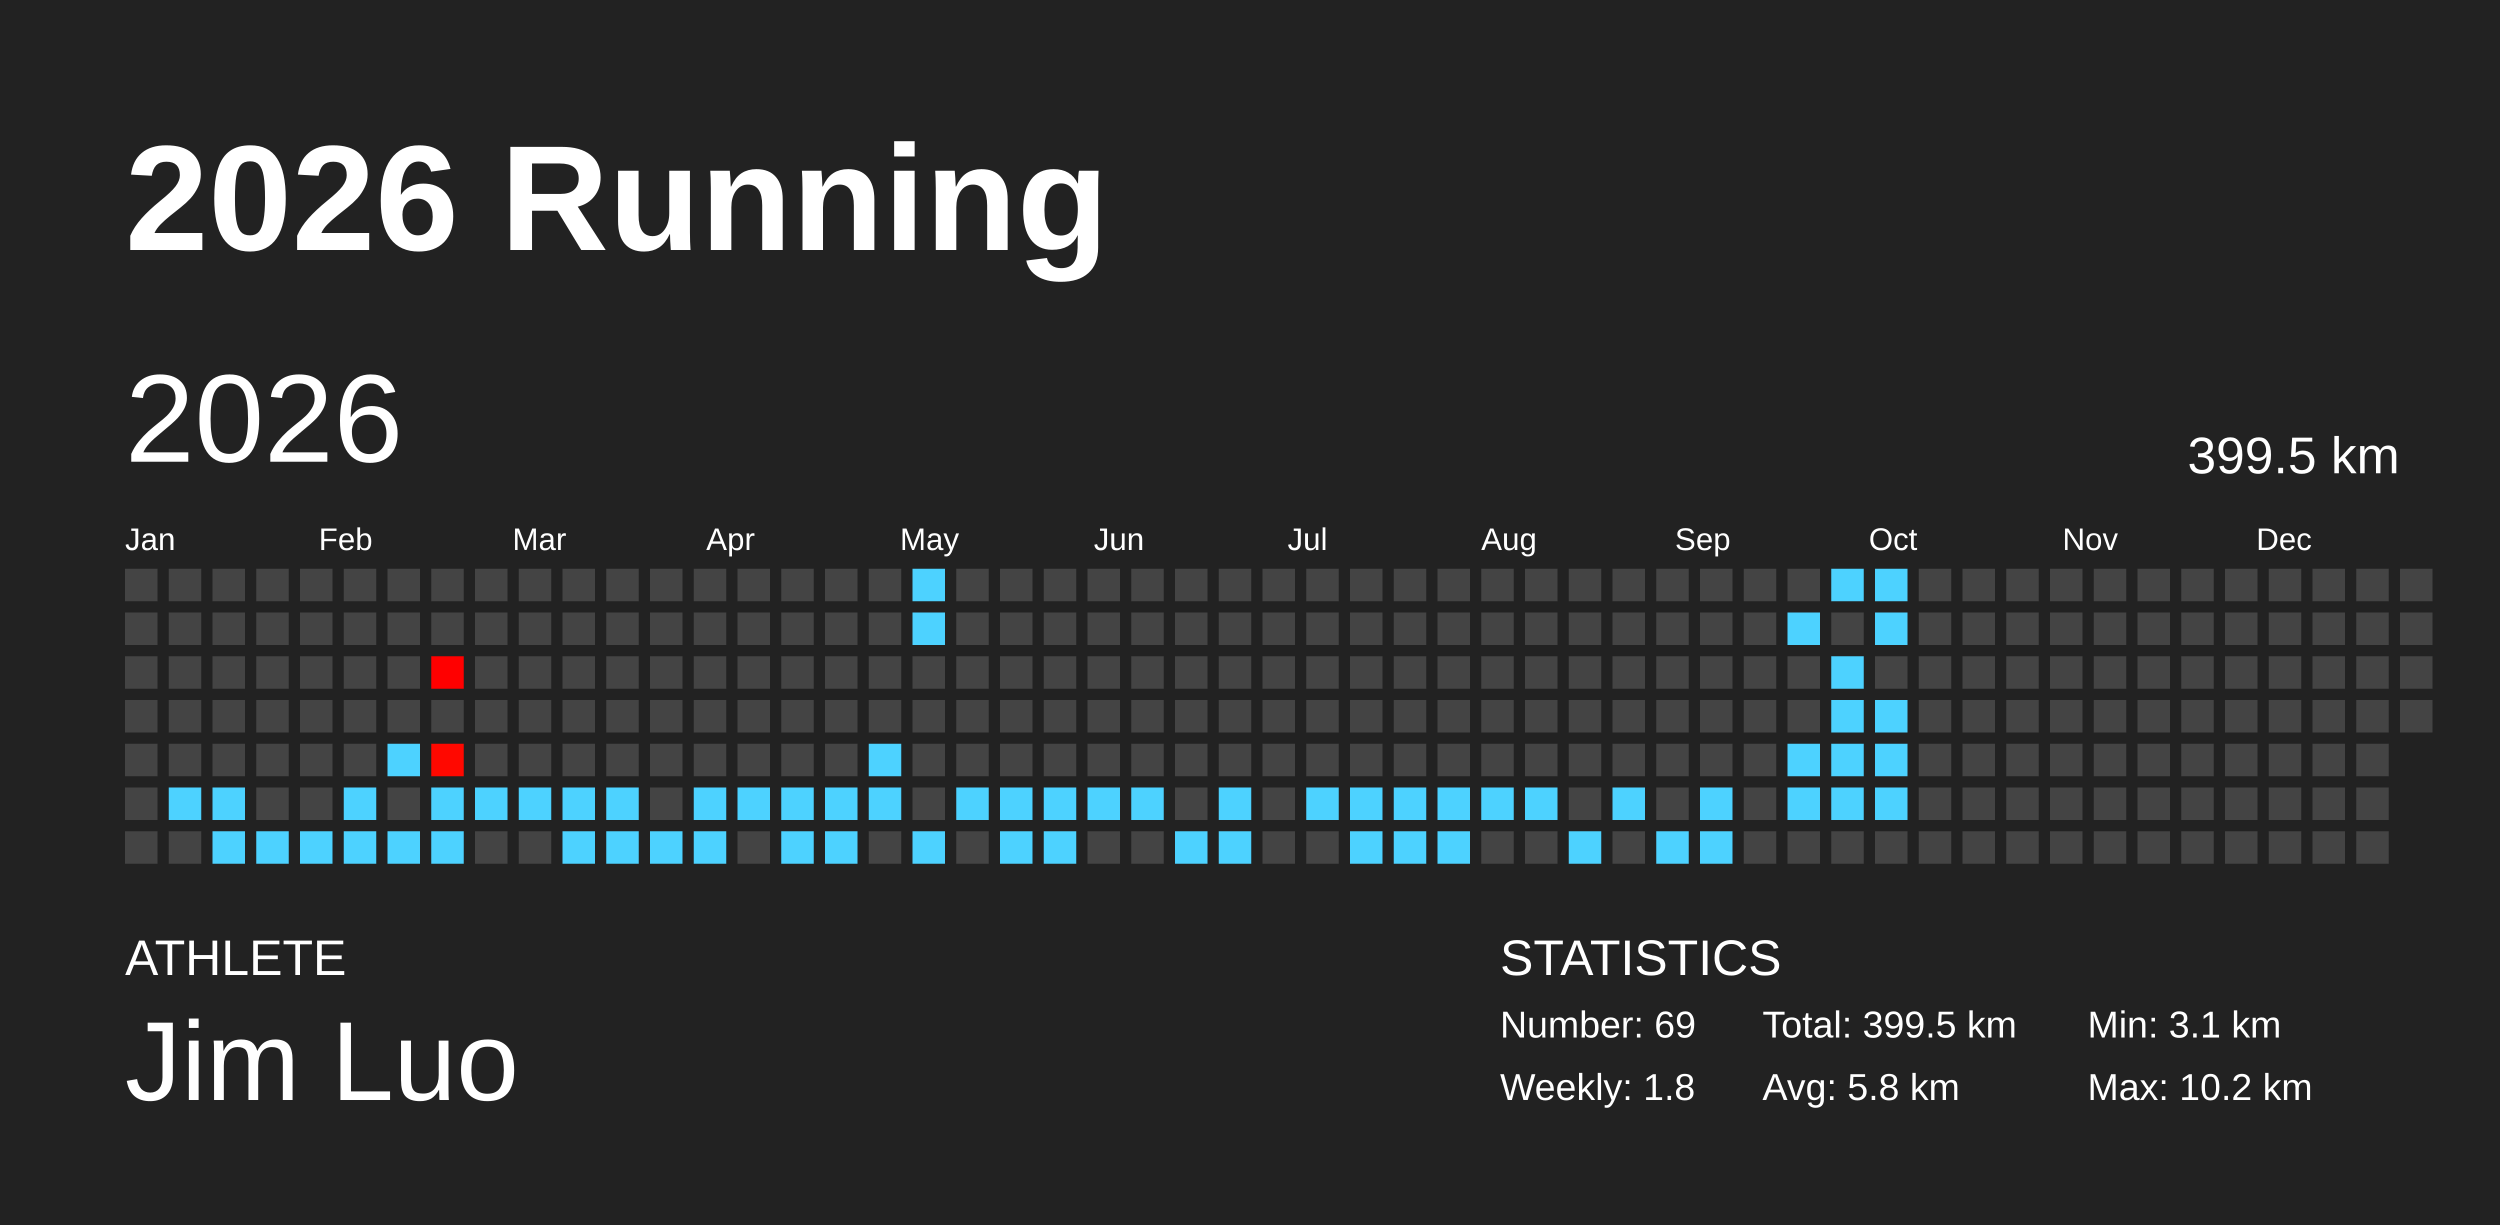
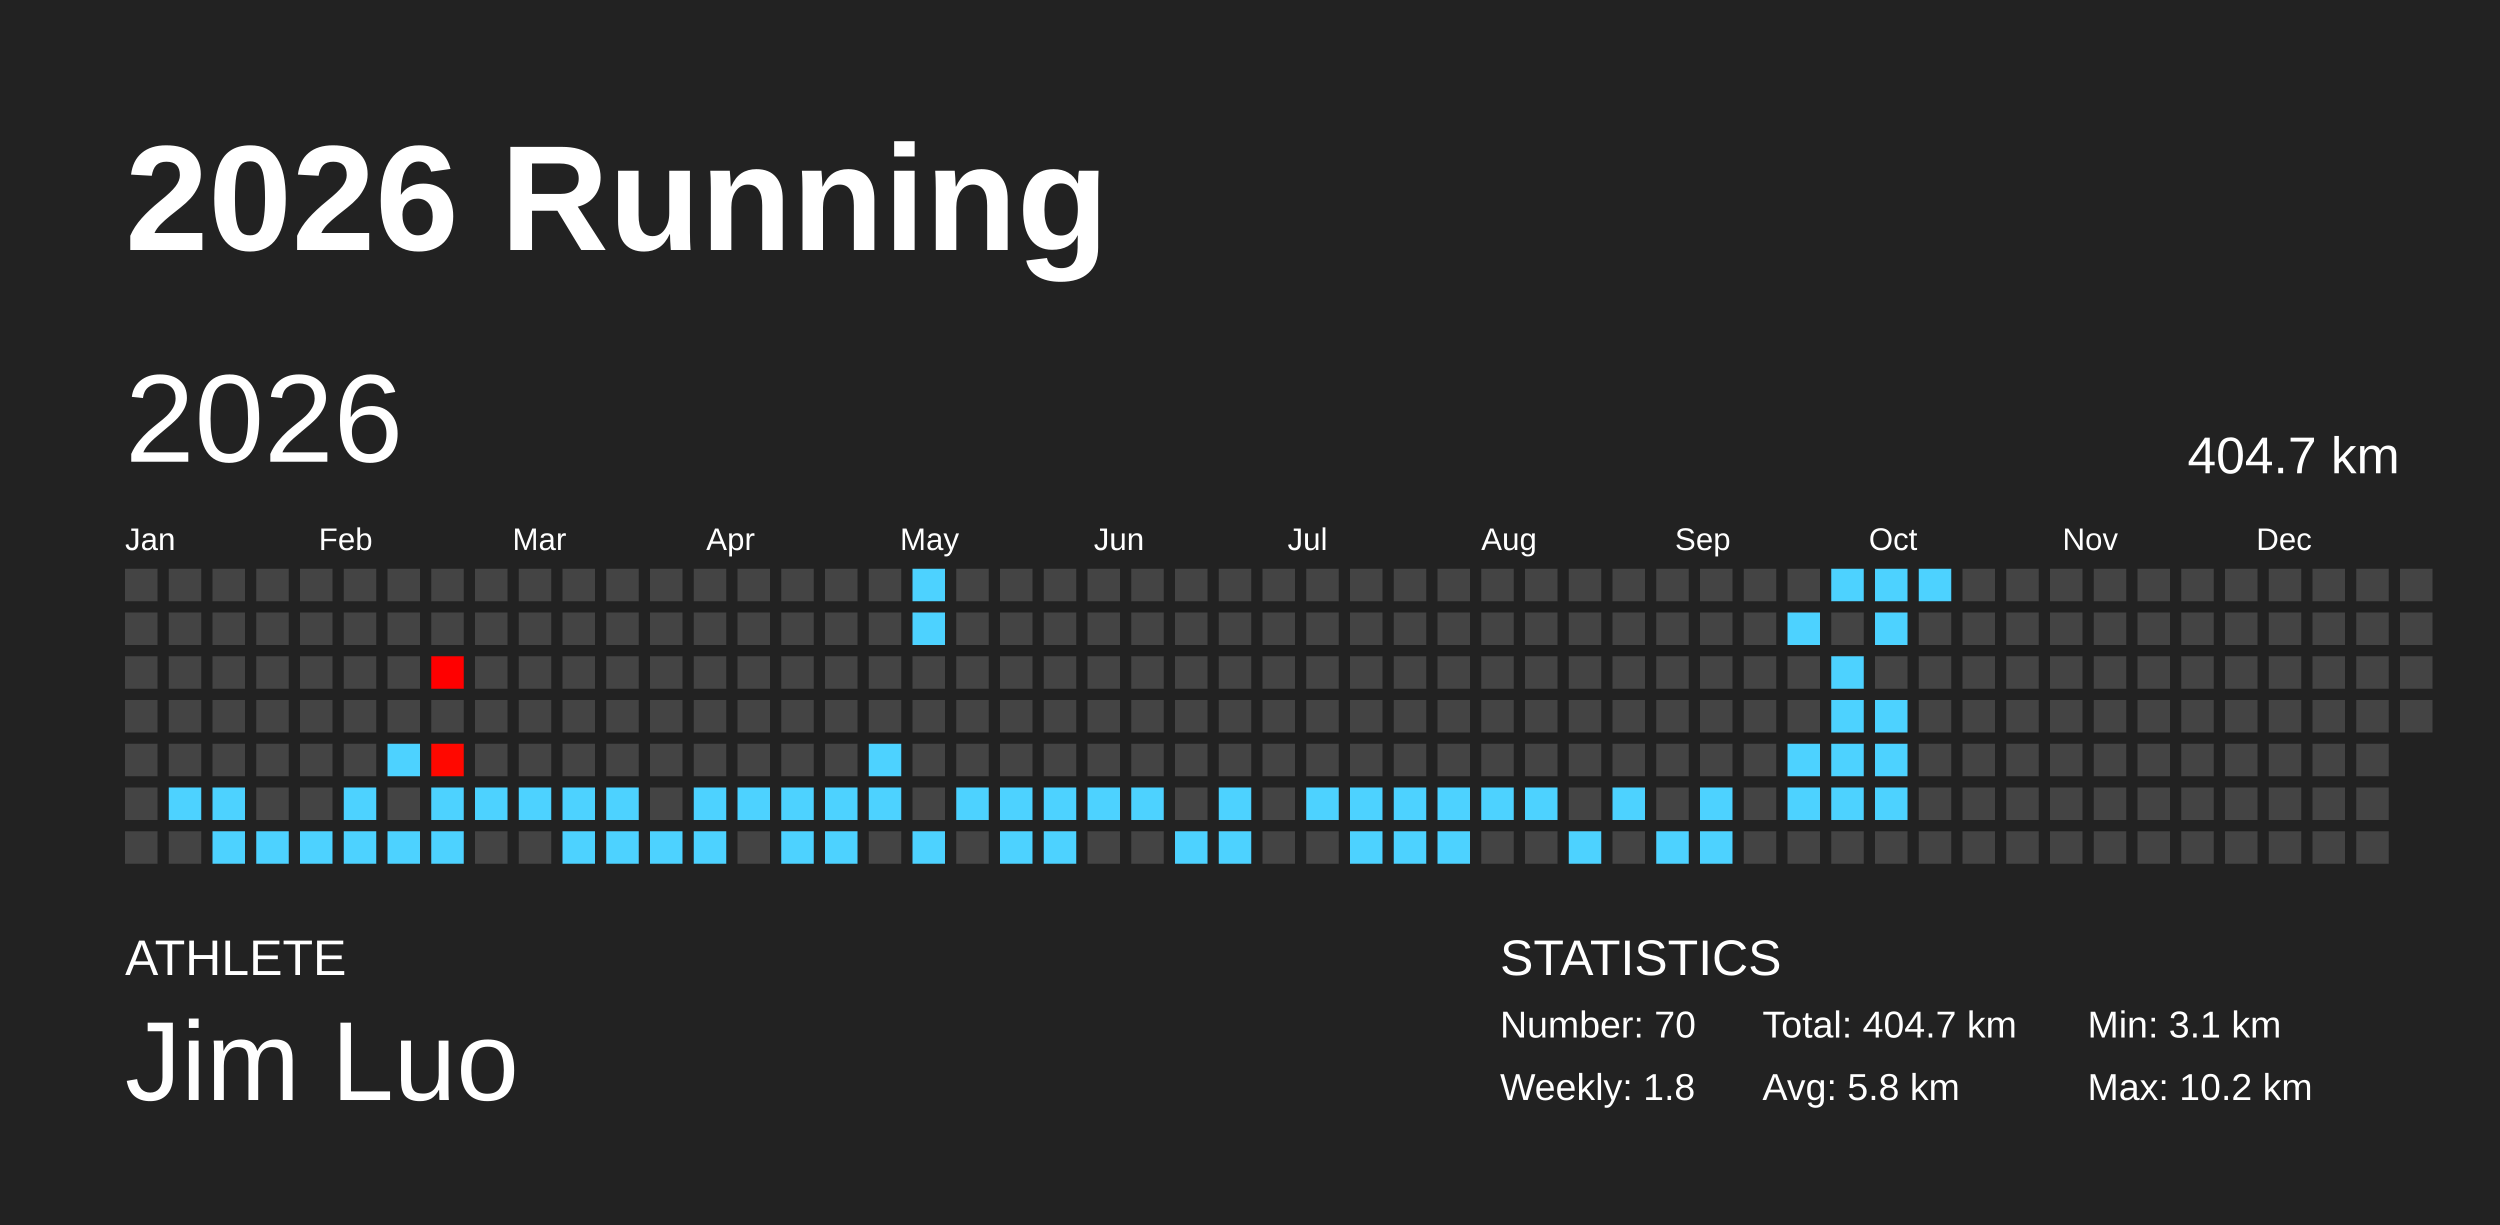
<svg xmlns="http://www.w3.org/2000/svg" baseProfile="full" height="98mm" version="1.1" viewBox="0,0,200,98" width="200mm">
  <defs />
  <rect fill="#222222" height="98" width="200" x="0" y="0" />
  <text fill="#FFFFFF" style="font-size:12px; font-family:Arial; font-weight:bold;" x="10" y="20">2026 Running</text>
  <text fill="#FFFFFF" style="font-size:4px; font-family:Arial" x="10" y="78">ATHLETE</text>
  <text fill="#FFFFFF" style="font-size:9px; font-family:Arial" x="10" y="88">Jim Luo</text>
  <text fill="#FFFFFF" style="font-size:4px; font-family:Arial" x="120" y="78">STATISTICS</text>
-   <text fill="#FFFFFF" style="font-size:3px; font-family:Arial" x="120" y="83">Number: 69</text>
+   <text fill="#FFFFFF" style="font-size:3px; font-family:Arial" x="120" y="83">Number: 70</text>
  <text fill="#FFFFFF" style="font-size:3px; font-family:Arial" x="120" y="88">Weekly: 1.8</text>
-   <text fill="#FFFFFF" style="font-size:3px; font-family:Arial" x="141" y="83">Total: 399.5 km</text>
+   <text fill="#FFFFFF" style="font-size:3px; font-family:Arial" x="141" y="83">Total: 404.7 km</text>
  <text fill="#FFFFFF" style="font-size:3px; font-family:Arial" x="141" y="88">Avg: 5.8 km</text>
  <text fill="#FFFFFF" style="font-size:3px; font-family:Arial" x="167" y="83">Min: 3.1 km</text>
  <text fill="#FFFFFF" style="font-size:3px; font-family:Arial" x="167" y="88">Max: 10.2 km</text>
  <text dominant-baseline="hanging" fill="#FFFFFF" style="font-size:10.0px; font-family:Arial;" x="10" y="30">2026</text>
-   <text dominant-baseline="hanging" fill="#FFFFFF" style="font-size:4.125px; font-family:Arial;" x="175" y="35">399.5 km</text>
+   <text dominant-baseline="hanging" fill="#FFFFFF" style="font-size:4.125px; font-family:Arial;" x="175" y="35">404.7 km</text>
  <text fill="#FFFFFF" style="font-size:2.5px; font-family:Arial" x="10.0" y="44">Jan</text>
  <text fill="#FFFFFF" style="font-size:2.5px; font-family:Arial" x="25.5" y="44">Feb</text>
  <text fill="#FFFFFF" style="font-size:2.5px; font-family:Arial" x="41.0" y="44">Mar</text>
  <text fill="#FFFFFF" style="font-size:2.5px; font-family:Arial" x="56.5" y="44">Apr</text>
  <text fill="#FFFFFF" style="font-size:2.5px; font-family:Arial" x="72.0" y="44">May</text>
  <text fill="#FFFFFF" style="font-size:2.5px; font-family:Arial" x="87.5" y="44">Jun</text>
  <text fill="#FFFFFF" style="font-size:2.5px; font-family:Arial" x="103.0" y="44">Jul</text>
  <text fill="#FFFFFF" style="font-size:2.5px; font-family:Arial" x="118.5" y="44">Aug</text>
  <text fill="#FFFFFF" style="font-size:2.5px; font-family:Arial" x="134.0" y="44">Sep</text>
  <text fill="#FFFFFF" style="font-size:2.5px; font-family:Arial" x="149.5" y="44">Oct</text>
  <text fill="#FFFFFF" style="font-size:2.5px; font-family:Arial" x="165.0" y="44">Nov</text>
  <text fill="#FFFFFF" style="font-size:2.5px; font-family:Arial" x="180.5" y="44">Dec</text>
  <rect fill="#444444" height="2.6" width="2.6" x="10.0" y="45.5" />
  <rect fill="#444444" height="2.6" width="2.6" x="10.0" y="49.0" />
  <rect fill="#444444" height="2.6" width="2.6" x="10.0" y="52.5" />
  <rect fill="#444444" height="2.6" width="2.6" x="10.0" y="56.0" />
  <rect fill="#444444" height="2.6" width="2.6" x="10.0" y="59.5" />
  <rect fill="#444444" height="2.6" width="2.6" x="10.0" y="63.0" />
  <rect fill="#444444" height="2.6" width="2.6" x="10.0" y="66.5" />
  <rect fill="#444444" height="2.6" width="2.6" x="13.5" y="45.5" />
  <rect fill="#444444" height="2.6" width="2.6" x="13.5" y="49.0" />
  <rect fill="#444444" height="2.6" width="2.6" x="13.5" y="52.5" />
  <rect fill="#444444" height="2.6" width="2.6" x="13.5" y="56.0" />
  <rect fill="#444444" height="2.6" width="2.6" x="13.5" y="59.5" />
  <rect fill="#4dd2ff" height="2.6" width="2.6" x="13.5" y="63.0" />
  <rect fill="#444444" height="2.6" width="2.6" x="13.5" y="66.5" />
  <rect fill="#444444" height="2.6" width="2.6" x="17.0" y="45.5" />
  <rect fill="#444444" height="2.6" width="2.6" x="17.0" y="49.0" />
  <rect fill="#444444" height="2.6" width="2.6" x="17.0" y="52.5" />
  <rect fill="#444444" height="2.6" width="2.6" x="17.0" y="56.0" />
  <rect fill="#444444" height="2.6" width="2.6" x="17.0" y="59.5" />
  <rect fill="#4dd2ff" height="2.6" width="2.6" x="17.0" y="63.0" />
  <rect fill="#4dd2ff" height="2.6" width="2.6" x="17.0" y="66.5" />
  <rect fill="#444444" height="2.6" width="2.6" x="20.5" y="45.5" />
  <rect fill="#444444" height="2.6" width="2.6" x="20.5" y="49.0" />
  <rect fill="#444444" height="2.6" width="2.6" x="20.5" y="52.5" />
  <rect fill="#444444" height="2.6" width="2.6" x="20.5" y="56.0" />
  <rect fill="#444444" height="2.6" width="2.6" x="20.5" y="59.5" />
  <rect fill="#444444" height="2.6" width="2.6" x="20.5" y="63.0" />
  <rect fill="#4dd2ff" height="2.6" width="2.6" x="20.5" y="66.5" />
  <rect fill="#444444" height="2.6" width="2.6" x="24.0" y="45.5" />
  <rect fill="#444444" height="2.6" width="2.6" x="24.0" y="49.0" />
  <rect fill="#444444" height="2.6" width="2.6" x="24.0" y="52.5" />
  <rect fill="#444444" height="2.6" width="2.6" x="24.0" y="56.0" />
  <rect fill="#444444" height="2.6" width="2.6" x="24.0" y="59.5" />
  <rect fill="#444444" height="2.6" width="2.6" x="24.0" y="63.0" />
  <rect fill="#4dd2ff" height="2.6" width="2.6" x="24.0" y="66.5" />
  <rect fill="#444444" height="2.6" width="2.6" x="27.5" y="45.5" />
  <rect fill="#444444" height="2.6" width="2.6" x="27.5" y="49.0" />
  <rect fill="#444444" height="2.6" width="2.6" x="27.5" y="52.5" />
  <rect fill="#444444" height="2.6" width="2.6" x="27.5" y="56.0" />
  <rect fill="#444444" height="2.6" width="2.6" x="27.5" y="59.5" />
  <rect fill="#4dd2ff" height="2.6" width="2.6" x="27.5" y="63.0" />
  <rect fill="#4dd2ff" height="2.6" width="2.6" x="27.5" y="66.5" />
  <rect fill="#444444" height="2.6" width="2.6" x="31.0" y="45.5" />
  <rect fill="#444444" height="2.6" width="2.6" x="31.0" y="49.0" />
  <rect fill="#444444" height="2.6" width="2.6" x="31.0" y="52.5" />
  <rect fill="#444444" height="2.6" width="2.6" x="31.0" y="56.0" />
  <rect fill="#4dd2ff" height="2.6" width="2.6" x="31.0" y="59.5" />
  <rect fill="#444444" height="2.6" width="2.6" x="31.0" y="63.0" />
  <rect fill="#4dd2ff" height="2.6" width="2.6" x="31.0" y="66.5" />
  <rect fill="#444444" height="2.6" width="2.6" x="34.5" y="45.5" />
  <rect fill="#444444" height="2.6" width="2.6" x="34.5" y="49.0" />
  <rect fill="#ff0000" height="2.6" width="2.6" x="34.5" y="52.5" />
  <rect fill="#444444" height="2.6" width="2.6" x="34.5" y="56.0" />
  <rect fill="#ff0800" height="2.6" width="2.6" x="34.5" y="59.5" />
  <rect fill="#4dd2ff" height="2.6" width="2.6" x="34.5" y="63.0" />
  <rect fill="#4dd2ff" height="2.6" width="2.6" x="34.5" y="66.5" />
  <rect fill="#444444" height="2.6" width="2.6" x="38.0" y="45.5" />
  <rect fill="#444444" height="2.6" width="2.6" x="38.0" y="49.0" />
  <rect fill="#444444" height="2.6" width="2.6" x="38.0" y="52.5" />
  <rect fill="#444444" height="2.6" width="2.6" x="38.0" y="56.0" />
  <rect fill="#444444" height="2.6" width="2.6" x="38.0" y="59.5" />
  <rect fill="#4dd2ff" height="2.6" width="2.6" x="38.0" y="63.0" />
  <rect fill="#444444" height="2.6" width="2.6" x="38.0" y="66.5" />
  <rect fill="#444444" height="2.6" width="2.6" x="41.5" y="45.5" />
  <rect fill="#444444" height="2.6" width="2.6" x="41.5" y="49.0" />
  <rect fill="#444444" height="2.6" width="2.6" x="41.5" y="52.5" />
  <rect fill="#444444" height="2.6" width="2.6" x="41.5" y="56.0" />
  <rect fill="#444444" height="2.6" width="2.6" x="41.5" y="59.5" />
  <rect fill="#4dd2ff" height="2.6" width="2.6" x="41.5" y="63.0" />
  <rect fill="#444444" height="2.6" width="2.6" x="41.5" y="66.5" />
  <rect fill="#444444" height="2.6" width="2.6" x="45.0" y="45.5" />
  <rect fill="#444444" height="2.6" width="2.6" x="45.0" y="49.0" />
  <rect fill="#444444" height="2.6" width="2.6" x="45.0" y="52.5" />
  <rect fill="#444444" height="2.6" width="2.6" x="45.0" y="56.0" />
  <rect fill="#444444" height="2.6" width="2.6" x="45.0" y="59.5" />
  <rect fill="#4dd2ff" height="2.6" width="2.6" x="45.0" y="63.0" />
  <rect fill="#4dd2ff" height="2.6" width="2.6" x="45.0" y="66.5" />
  <rect fill="#444444" height="2.6" width="2.6" x="48.5" y="45.5" />
  <rect fill="#444444" height="2.6" width="2.6" x="48.5" y="49.0" />
  <rect fill="#444444" height="2.6" width="2.6" x="48.5" y="52.5" />
  <rect fill="#444444" height="2.6" width="2.6" x="48.5" y="56.0" />
  <rect fill="#444444" height="2.6" width="2.6" x="48.5" y="59.5" />
  <rect fill="#4dd2ff" height="2.6" width="2.6" x="48.5" y="63.0" />
  <rect fill="#4dd2ff" height="2.6" width="2.6" x="48.5" y="66.5" />
  <rect fill="#444444" height="2.6" width="2.6" x="52.0" y="45.5" />
  <rect fill="#444444" height="2.6" width="2.6" x="52.0" y="49.0" />
  <rect fill="#444444" height="2.6" width="2.6" x="52.0" y="52.5" />
  <rect fill="#444444" height="2.6" width="2.6" x="52.0" y="56.0" />
  <rect fill="#444444" height="2.6" width="2.6" x="52.0" y="59.5" />
  <rect fill="#444444" height="2.6" width="2.6" x="52.0" y="63.0" />
  <rect fill="#4dd2ff" height="2.6" width="2.6" x="52.0" y="66.5" />
  <rect fill="#444444" height="2.6" width="2.6" x="55.5" y="45.5" />
  <rect fill="#444444" height="2.6" width="2.6" x="55.5" y="49.0" />
  <rect fill="#444444" height="2.6" width="2.6" x="55.5" y="52.5" />
  <rect fill="#444444" height="2.6" width="2.6" x="55.5" y="56.0" />
  <rect fill="#444444" height="2.6" width="2.6" x="55.5" y="59.5" />
  <rect fill="#4dd2ff" height="2.6" width="2.6" x="55.5" y="63.0" />
  <rect fill="#4dd2ff" height="2.6" width="2.6" x="55.5" y="66.5" />
  <rect fill="#444444" height="2.6" width="2.6" x="59.0" y="45.5" />
  <rect fill="#444444" height="2.6" width="2.6" x="59.0" y="49.0" />
  <rect fill="#444444" height="2.6" width="2.6" x="59.0" y="52.5" />
  <rect fill="#444444" height="2.6" width="2.6" x="59.0" y="56.0" />
  <rect fill="#444444" height="2.6" width="2.6" x="59.0" y="59.5" />
  <rect fill="#4dd2ff" height="2.6" width="2.6" x="59.0" y="63.0" />
  <rect fill="#444444" height="2.6" width="2.6" x="59.0" y="66.5" />
  <rect fill="#444444" height="2.6" width="2.6" x="62.5" y="45.5" />
  <rect fill="#444444" height="2.6" width="2.6" x="62.5" y="49.0" />
  <rect fill="#444444" height="2.6" width="2.6" x="62.5" y="52.5" />
  <rect fill="#444444" height="2.6" width="2.6" x="62.5" y="56.0" />
  <rect fill="#444444" height="2.6" width="2.6" x="62.5" y="59.5" />
  <rect fill="#4dd2ff" height="2.6" width="2.6" x="62.5" y="63.0" />
  <rect fill="#4dd2ff" height="2.6" width="2.6" x="62.5" y="66.5" />
  <rect fill="#444444" height="2.6" width="2.6" x="66.0" y="45.5" />
  <rect fill="#444444" height="2.6" width="2.6" x="66.0" y="49.0" />
  <rect fill="#444444" height="2.6" width="2.6" x="66.0" y="52.5" />
  <rect fill="#444444" height="2.6" width="2.6" x="66.0" y="56.0" />
  <rect fill="#444444" height="2.6" width="2.6" x="66.0" y="59.5" />
  <rect fill="#4dd2ff" height="2.6" width="2.6" x="66.0" y="63.0" />
  <rect fill="#4dd2ff" height="2.6" width="2.6" x="66.0" y="66.5" />
  <rect fill="#444444" height="2.6" width="2.6" x="69.5" y="45.5" />
  <rect fill="#444444" height="2.6" width="2.6" x="69.5" y="49.0" />
  <rect fill="#444444" height="2.6" width="2.6" x="69.5" y="52.5" />
  <rect fill="#444444" height="2.6" width="2.6" x="69.5" y="56.0" />
  <rect fill="#4dd2ff" height="2.6" width="2.6" x="69.5" y="59.5" />
  <rect fill="#4dd2ff" height="2.6" width="2.6" x="69.5" y="63.0" />
  <rect fill="#444444" height="2.6" width="2.6" x="69.5" y="66.5" />
  <rect fill="#4dd2ff" height="2.6" width="2.6" x="73.0" y="45.5" />
  <rect fill="#4dd2ff" height="2.6" width="2.6" x="73.0" y="49.0" />
  <rect fill="#444444" height="2.6" width="2.6" x="73.0" y="52.5" />
  <rect fill="#444444" height="2.6" width="2.6" x="73.0" y="56.0" />
  <rect fill="#444444" height="2.6" width="2.6" x="73.0" y="59.5" />
  <rect fill="#444444" height="2.6" width="2.6" x="73.0" y="63.0" />
  <rect fill="#4dd2ff" height="2.6" width="2.6" x="73.0" y="66.5" />
  <rect fill="#444444" height="2.6" width="2.6" x="76.5" y="45.5" />
  <rect fill="#444444" height="2.6" width="2.6" x="76.5" y="49.0" />
  <rect fill="#444444" height="2.6" width="2.6" x="76.5" y="52.5" />
  <rect fill="#444444" height="2.6" width="2.6" x="76.5" y="56.0" />
  <rect fill="#444444" height="2.6" width="2.6" x="76.5" y="59.5" />
  <rect fill="#4dd2ff" height="2.6" width="2.6" x="76.5" y="63.0" />
  <rect fill="#444444" height="2.6" width="2.6" x="76.5" y="66.5" />
  <rect fill="#444444" height="2.6" width="2.6" x="80.0" y="45.5" />
  <rect fill="#444444" height="2.6" width="2.6" x="80.0" y="49.0" />
  <rect fill="#444444" height="2.6" width="2.6" x="80.0" y="52.5" />
  <rect fill="#444444" height="2.6" width="2.6" x="80.0" y="56.0" />
  <rect fill="#444444" height="2.6" width="2.6" x="80.0" y="59.5" />
  <rect fill="#4dd2ff" height="2.6" width="2.6" x="80.0" y="63.0" />
  <rect fill="#4dd2ff" height="2.6" width="2.6" x="80.0" y="66.5" />
  <rect fill="#444444" height="2.6" width="2.6" x="83.5" y="45.5" />
  <rect fill="#444444" height="2.6" width="2.6" x="83.5" y="49.0" />
  <rect fill="#444444" height="2.6" width="2.6" x="83.5" y="52.5" />
  <rect fill="#444444" height="2.6" width="2.6" x="83.5" y="56.0" />
  <rect fill="#444444" height="2.6" width="2.6" x="83.5" y="59.5" />
  <rect fill="#4dd2ff" height="2.6" width="2.6" x="83.5" y="63.0" />
  <rect fill="#4dd2ff" height="2.6" width="2.6" x="83.5" y="66.5" />
  <rect fill="#444444" height="2.6" width="2.6" x="87.0" y="45.5" />
  <rect fill="#444444" height="2.6" width="2.6" x="87.0" y="49.0" />
  <rect fill="#444444" height="2.6" width="2.6" x="87.0" y="52.5" />
  <rect fill="#444444" height="2.6" width="2.6" x="87.0" y="56.0" />
  <rect fill="#444444" height="2.6" width="2.6" x="87.0" y="59.5" />
  <rect fill="#4dd2ff" height="2.6" width="2.6" x="87.0" y="63.0" />
  <rect fill="#444444" height="2.6" width="2.6" x="87.0" y="66.5" />
  <rect fill="#444444" height="2.6" width="2.6" x="90.5" y="45.5" />
  <rect fill="#444444" height="2.6" width="2.6" x="90.5" y="49.0" />
  <rect fill="#444444" height="2.6" width="2.6" x="90.5" y="52.5" />
  <rect fill="#444444" height="2.6" width="2.6" x="90.5" y="56.0" />
  <rect fill="#444444" height="2.6" width="2.6" x="90.5" y="59.5" />
  <rect fill="#4dd2ff" height="2.6" width="2.6" x="90.5" y="63.0" />
  <rect fill="#444444" height="2.6" width="2.6" x="90.5" y="66.5" />
  <rect fill="#444444" height="2.6" width="2.6" x="94.0" y="45.5" />
  <rect fill="#444444" height="2.6" width="2.6" x="94.0" y="49.0" />
  <rect fill="#444444" height="2.6" width="2.6" x="94.0" y="52.5" />
  <rect fill="#444444" height="2.6" width="2.6" x="94.0" y="56.0" />
  <rect fill="#444444" height="2.6" width="2.6" x="94.0" y="59.5" />
  <rect fill="#444444" height="2.6" width="2.6" x="94.0" y="63.0" />
  <rect fill="#4dd2ff" height="2.6" width="2.6" x="94.0" y="66.5" />
  <rect fill="#444444" height="2.6" width="2.6" x="97.5" y="45.5" />
  <rect fill="#444444" height="2.6" width="2.6" x="97.5" y="49.0" />
  <rect fill="#444444" height="2.6" width="2.6" x="97.5" y="52.5" />
  <rect fill="#444444" height="2.6" width="2.6" x="97.5" y="56.0" />
  <rect fill="#444444" height="2.6" width="2.6" x="97.5" y="59.5" />
  <rect fill="#4dd2ff" height="2.6" width="2.6" x="97.5" y="63.0" />
  <rect fill="#4dd2ff" height="2.6" width="2.6" x="97.5" y="66.5" />
  <rect fill="#444444" height="2.6" width="2.6" x="101.0" y="45.5" />
  <rect fill="#444444" height="2.6" width="2.6" x="101.0" y="49.0" />
  <rect fill="#444444" height="2.6" width="2.6" x="101.0" y="52.5" />
  <rect fill="#444444" height="2.6" width="2.6" x="101.0" y="56.0" />
  <rect fill="#444444" height="2.6" width="2.6" x="101.0" y="59.5" />
  <rect fill="#444444" height="2.6" width="2.6" x="101.0" y="63.0" />
  <rect fill="#444444" height="2.6" width="2.6" x="101.0" y="66.5" />
  <rect fill="#444444" height="2.6" width="2.6" x="104.5" y="45.5" />
  <rect fill="#444444" height="2.6" width="2.6" x="104.5" y="49.0" />
  <rect fill="#444444" height="2.6" width="2.6" x="104.5" y="52.5" />
  <rect fill="#444444" height="2.6" width="2.6" x="104.5" y="56.0" />
  <rect fill="#444444" height="2.6" width="2.6" x="104.5" y="59.5" />
  <rect fill="#4dd2ff" height="2.6" width="2.6" x="104.5" y="63.0" />
  <rect fill="#444444" height="2.6" width="2.6" x="104.5" y="66.5" />
  <rect fill="#444444" height="2.6" width="2.6" x="108.0" y="45.5" />
  <rect fill="#444444" height="2.6" width="2.6" x="108.0" y="49.0" />
  <rect fill="#444444" height="2.6" width="2.6" x="108.0" y="52.5" />
  <rect fill="#444444" height="2.6" width="2.6" x="108.0" y="56.0" />
  <rect fill="#444444" height="2.6" width="2.6" x="108.0" y="59.5" />
  <rect fill="#4dd2ff" height="2.6" width="2.6" x="108.0" y="63.0" />
  <rect fill="#4dd2ff" height="2.6" width="2.6" x="108.0" y="66.5" />
  <rect fill="#444444" height="2.6" width="2.6" x="111.5" y="45.5" />
  <rect fill="#444444" height="2.6" width="2.6" x="111.5" y="49.0" />
  <rect fill="#444444" height="2.6" width="2.6" x="111.5" y="52.5" />
  <rect fill="#444444" height="2.6" width="2.6" x="111.5" y="56.0" />
  <rect fill="#444444" height="2.6" width="2.6" x="111.5" y="59.5" />
  <rect fill="#4dd2ff" height="2.6" width="2.6" x="111.5" y="63.0" />
  <rect fill="#4dd2ff" height="2.6" width="2.6" x="111.5" y="66.5" />
  <rect fill="#444444" height="2.6" width="2.6" x="115.0" y="45.5" />
  <rect fill="#444444" height="2.6" width="2.6" x="115.0" y="49.0" />
  <rect fill="#444444" height="2.6" width="2.6" x="115.0" y="52.5" />
  <rect fill="#444444" height="2.6" width="2.6" x="115.0" y="56.0" />
  <rect fill="#444444" height="2.6" width="2.6" x="115.0" y="59.5" />
  <rect fill="#4dd2ff" height="2.6" width="2.6" x="115.0" y="63.0" />
  <rect fill="#4dd2ff" height="2.6" width="2.6" x="115.0" y="66.5" />
  <rect fill="#444444" height="2.6" width="2.6" x="118.5" y="45.5" />
  <rect fill="#444444" height="2.6" width="2.6" x="118.5" y="49.0" />
  <rect fill="#444444" height="2.6" width="2.6" x="118.5" y="52.5" />
  <rect fill="#444444" height="2.6" width="2.6" x="118.5" y="56.0" />
  <rect fill="#444444" height="2.6" width="2.6" x="118.5" y="59.5" />
  <rect fill="#4dd2ff" height="2.6" width="2.6" x="118.5" y="63.0" />
  <rect fill="#444444" height="2.6" width="2.6" x="118.5" y="66.5" />
  <rect fill="#444444" height="2.6" width="2.6" x="122.0" y="45.5" />
  <rect fill="#444444" height="2.6" width="2.6" x="122.0" y="49.0" />
  <rect fill="#444444" height="2.6" width="2.6" x="122.0" y="52.5" />
  <rect fill="#444444" height="2.6" width="2.6" x="122.0" y="56.0" />
  <rect fill="#444444" height="2.6" width="2.6" x="122.0" y="59.5" />
  <rect fill="#4dd2ff" height="2.6" width="2.6" x="122.0" y="63.0" />
  <rect fill="#444444" height="2.6" width="2.6" x="122.0" y="66.5" />
  <rect fill="#444444" height="2.6" width="2.6" x="125.5" y="45.5" />
  <rect fill="#444444" height="2.6" width="2.6" x="125.5" y="49.0" />
  <rect fill="#444444" height="2.6" width="2.6" x="125.5" y="52.5" />
  <rect fill="#444444" height="2.6" width="2.6" x="125.5" y="56.0" />
  <rect fill="#444444" height="2.6" width="2.6" x="125.5" y="59.5" />
  <rect fill="#444444" height="2.6" width="2.6" x="125.5" y="63.0" />
  <rect fill="#4dd2ff" height="2.6" width="2.6" x="125.5" y="66.5" />
  <rect fill="#444444" height="2.6" width="2.6" x="129.0" y="45.5" />
  <rect fill="#444444" height="2.6" width="2.6" x="129.0" y="49.0" />
  <rect fill="#444444" height="2.6" width="2.6" x="129.0" y="52.5" />
  <rect fill="#444444" height="2.6" width="2.6" x="129.0" y="56.0" />
  <rect fill="#444444" height="2.6" width="2.6" x="129.0" y="59.5" />
  <rect fill="#4dd2ff" height="2.6" width="2.6" x="129.0" y="63.0" />
  <rect fill="#444444" height="2.6" width="2.6" x="129.0" y="66.5" />
  <rect fill="#444444" height="2.6" width="2.6" x="132.5" y="45.5" />
  <rect fill="#444444" height="2.6" width="2.6" x="132.5" y="49.0" />
  <rect fill="#444444" height="2.6" width="2.6" x="132.5" y="52.5" />
  <rect fill="#444444" height="2.6" width="2.6" x="132.5" y="56.0" />
  <rect fill="#444444" height="2.6" width="2.6" x="132.5" y="59.5" />
  <rect fill="#444444" height="2.6" width="2.6" x="132.5" y="63.0" />
  <rect fill="#4dd2ff" height="2.6" width="2.6" x="132.5" y="66.5" />
  <rect fill="#444444" height="2.6" width="2.6" x="136.0" y="45.5" />
  <rect fill="#444444" height="2.6" width="2.6" x="136.0" y="49.0" />
  <rect fill="#444444" height="2.6" width="2.6" x="136.0" y="52.5" />
  <rect fill="#444444" height="2.6" width="2.6" x="136.0" y="56.0" />
  <rect fill="#444444" height="2.6" width="2.6" x="136.0" y="59.5" />
  <rect fill="#4dd2ff" height="2.6" width="2.6" x="136.0" y="63.0" />
  <rect fill="#4dd2ff" height="2.6" width="2.6" x="136.0" y="66.5" />
  <rect fill="#444444" height="2.6" width="2.6" x="139.5" y="45.5" />
  <rect fill="#444444" height="2.6" width="2.6" x="139.5" y="49.0" />
  <rect fill="#444444" height="2.6" width="2.6" x="139.5" y="52.5" />
  <rect fill="#444444" height="2.6" width="2.6" x="139.5" y="56.0" />
  <rect fill="#444444" height="2.6" width="2.6" x="139.5" y="59.5" />
  <rect fill="#444444" height="2.6" width="2.6" x="139.5" y="63.0" />
  <rect fill="#444444" height="2.6" width="2.6" x="139.5" y="66.5" />
  <rect fill="#444444" height="2.6" width="2.6" x="143.0" y="45.5" />
  <rect fill="#4dd2ff" height="2.6" width="2.6" x="143.0" y="49.0" />
  <rect fill="#444444" height="2.6" width="2.6" x="143.0" y="52.5" />
  <rect fill="#444444" height="2.6" width="2.6" x="143.0" y="56.0" />
  <rect fill="#4dd2ff" height="2.6" width="2.6" x="143.0" y="59.5" />
  <rect fill="#4dd2ff" height="2.6" width="2.6" x="143.0" y="63.0" />
  <rect fill="#444444" height="2.6" width="2.6" x="143.0" y="66.5" />
  <rect fill="#4dd2ff" height="2.6" width="2.6" x="146.5" y="45.5" />
  <rect fill="#444444" height="2.6" width="2.6" x="146.5" y="49.0" />
  <rect fill="#4dd2ff" height="2.6" width="2.6" x="146.5" y="52.5" />
  <rect fill="#4dd2ff" height="2.6" width="2.6" x="146.5" y="56.0" />
  <rect fill="#4dd2ff" height="2.6" width="2.6" x="146.5" y="59.5" />
  <rect fill="#4dd2ff" height="2.6" width="2.6" x="146.5" y="63.0" />
  <rect fill="#444444" height="2.6" width="2.6" x="146.5" y="66.5" />
  <rect fill="#4dd2ff" height="2.6" width="2.6" x="150.0" y="45.5" />
  <rect fill="#4dd2ff" height="2.6" width="2.6" x="150.0" y="49.0" />
  <rect fill="#444444" height="2.6" width="2.6" x="150.0" y="52.5" />
  <rect fill="#4dd2ff" height="2.6" width="2.6" x="150.0" y="56.0" />
  <rect fill="#4dd2ff" height="2.6" width="2.6" x="150.0" y="59.5" />
  <rect fill="#4dd2ff" height="2.6" width="2.6" x="150.0" y="63.0" />
  <rect fill="#444444" height="2.6" width="2.6" x="150.0" y="66.5" />
-   <rect fill="#444444" height="2.6" width="2.6" x="153.5" y="45.5" />
+   <rect fill="#4dd2ff" height="2.6" width="2.6" x="153.5" y="45.5" />
  <rect fill="#444444" height="2.6" width="2.6" x="153.5" y="49.0" />
  <rect fill="#444444" height="2.6" width="2.6" x="153.5" y="52.5" />
  <rect fill="#444444" height="2.6" width="2.6" x="153.5" y="56.0" />
  <rect fill="#444444" height="2.6" width="2.6" x="153.5" y="59.5" />
  <rect fill="#444444" height="2.6" width="2.6" x="153.5" y="63.0" />
  <rect fill="#444444" height="2.6" width="2.6" x="153.5" y="66.5" />
  <rect fill="#444444" height="2.6" width="2.6" x="157.0" y="45.5" />
  <rect fill="#444444" height="2.6" width="2.6" x="157.0" y="49.0" />
  <rect fill="#444444" height="2.6" width="2.6" x="157.0" y="52.5" />
  <rect fill="#444444" height="2.6" width="2.6" x="157.0" y="56.0" />
  <rect fill="#444444" height="2.6" width="2.6" x="157.0" y="59.5" />
  <rect fill="#444444" height="2.6" width="2.6" x="157.0" y="63.0" />
  <rect fill="#444444" height="2.6" width="2.6" x="157.0" y="66.5" />
  <rect fill="#444444" height="2.6" width="2.6" x="160.5" y="45.5" />
  <rect fill="#444444" height="2.6" width="2.6" x="160.5" y="49.0" />
  <rect fill="#444444" height="2.6" width="2.6" x="160.5" y="52.5" />
  <rect fill="#444444" height="2.6" width="2.6" x="160.5" y="56.0" />
  <rect fill="#444444" height="2.6" width="2.6" x="160.5" y="59.5" />
  <rect fill="#444444" height="2.6" width="2.6" x="160.5" y="63.0" />
  <rect fill="#444444" height="2.6" width="2.6" x="160.5" y="66.5" />
  <rect fill="#444444" height="2.6" width="2.6" x="164.0" y="45.5" />
  <rect fill="#444444" height="2.6" width="2.6" x="164.0" y="49.0" />
  <rect fill="#444444" height="2.6" width="2.6" x="164.0" y="52.5" />
  <rect fill="#444444" height="2.6" width="2.6" x="164.0" y="56.0" />
  <rect fill="#444444" height="2.6" width="2.6" x="164.0" y="59.5" />
  <rect fill="#444444" height="2.6" width="2.6" x="164.0" y="63.0" />
  <rect fill="#444444" height="2.6" width="2.6" x="164.0" y="66.5" />
  <rect fill="#444444" height="2.6" width="2.6" x="167.5" y="45.5" />
  <rect fill="#444444" height="2.6" width="2.6" x="167.5" y="49.0" />
  <rect fill="#444444" height="2.6" width="2.6" x="167.5" y="52.5" />
  <rect fill="#444444" height="2.6" width="2.6" x="167.5" y="56.0" />
  <rect fill="#444444" height="2.6" width="2.6" x="167.5" y="59.5" />
  <rect fill="#444444" height="2.6" width="2.6" x="167.5" y="63.0" />
  <rect fill="#444444" height="2.6" width="2.6" x="167.5" y="66.5" />
  <rect fill="#444444" height="2.6" width="2.6" x="171.0" y="45.5" />
  <rect fill="#444444" height="2.6" width="2.6" x="171.0" y="49.0" />
  <rect fill="#444444" height="2.6" width="2.6" x="171.0" y="52.5" />
  <rect fill="#444444" height="2.6" width="2.6" x="171.0" y="56.0" />
  <rect fill="#444444" height="2.6" width="2.6" x="171.0" y="59.5" />
  <rect fill="#444444" height="2.6" width="2.6" x="171.0" y="63.0" />
  <rect fill="#444444" height="2.6" width="2.6" x="171.0" y="66.5" />
  <rect fill="#444444" height="2.6" width="2.6" x="174.5" y="45.5" />
  <rect fill="#444444" height="2.6" width="2.6" x="174.5" y="49.0" />
  <rect fill="#444444" height="2.6" width="2.6" x="174.5" y="52.5" />
  <rect fill="#444444" height="2.6" width="2.6" x="174.5" y="56.0" />
  <rect fill="#444444" height="2.6" width="2.6" x="174.5" y="59.5" />
  <rect fill="#444444" height="2.6" width="2.6" x="174.5" y="63.0" />
  <rect fill="#444444" height="2.6" width="2.6" x="174.5" y="66.5" />
  <rect fill="#444444" height="2.6" width="2.6" x="178.0" y="45.5" />
  <rect fill="#444444" height="2.6" width="2.6" x="178.0" y="49.0" />
  <rect fill="#444444" height="2.6" width="2.6" x="178.0" y="52.5" />
  <rect fill="#444444" height="2.6" width="2.6" x="178.0" y="56.0" />
  <rect fill="#444444" height="2.6" width="2.6" x="178.0" y="59.5" />
  <rect fill="#444444" height="2.6" width="2.6" x="178.0" y="63.0" />
  <rect fill="#444444" height="2.6" width="2.6" x="178.0" y="66.5" />
  <rect fill="#444444" height="2.6" width="2.6" x="181.5" y="45.5" />
  <rect fill="#444444" height="2.6" width="2.6" x="181.5" y="49.0" />
  <rect fill="#444444" height="2.6" width="2.6" x="181.5" y="52.5" />
  <rect fill="#444444" height="2.6" width="2.6" x="181.5" y="56.0" />
  <rect fill="#444444" height="2.6" width="2.6" x="181.5" y="59.5" />
  <rect fill="#444444" height="2.6" width="2.6" x="181.5" y="63.0" />
  <rect fill="#444444" height="2.6" width="2.6" x="181.5" y="66.5" />
  <rect fill="#444444" height="2.6" width="2.6" x="185.0" y="45.5" />
  <rect fill="#444444" height="2.6" width="2.6" x="185.0" y="49.0" />
  <rect fill="#444444" height="2.6" width="2.6" x="185.0" y="52.5" />
  <rect fill="#444444" height="2.6" width="2.6" x="185.0" y="56.0" />
  <rect fill="#444444" height="2.6" width="2.6" x="185.0" y="59.5" />
  <rect fill="#444444" height="2.6" width="2.6" x="185.0" y="63.0" />
  <rect fill="#444444" height="2.6" width="2.6" x="185.0" y="66.5" />
  <rect fill="#444444" height="2.6" width="2.6" x="188.5" y="45.5" />
  <rect fill="#444444" height="2.6" width="2.6" x="188.5" y="49.0" />
  <rect fill="#444444" height="2.6" width="2.6" x="188.5" y="52.5" />
  <rect fill="#444444" height="2.6" width="2.6" x="188.5" y="56.0" />
  <rect fill="#444444" height="2.6" width="2.6" x="188.5" y="59.5" />
  <rect fill="#444444" height="2.6" width="2.6" x="188.5" y="63.0" />
  <rect fill="#444444" height="2.6" width="2.6" x="188.5" y="66.5" />
  <rect fill="#444444" height="2.6" width="2.6" x="192.0" y="45.5" />
  <rect fill="#444444" height="2.6" width="2.6" x="192.0" y="49.0" />
  <rect fill="#444444" height="2.6" width="2.6" x="192.0" y="52.5" />
  <rect fill="#444444" height="2.6" width="2.6" x="192.0" y="56.0" />
</svg>
